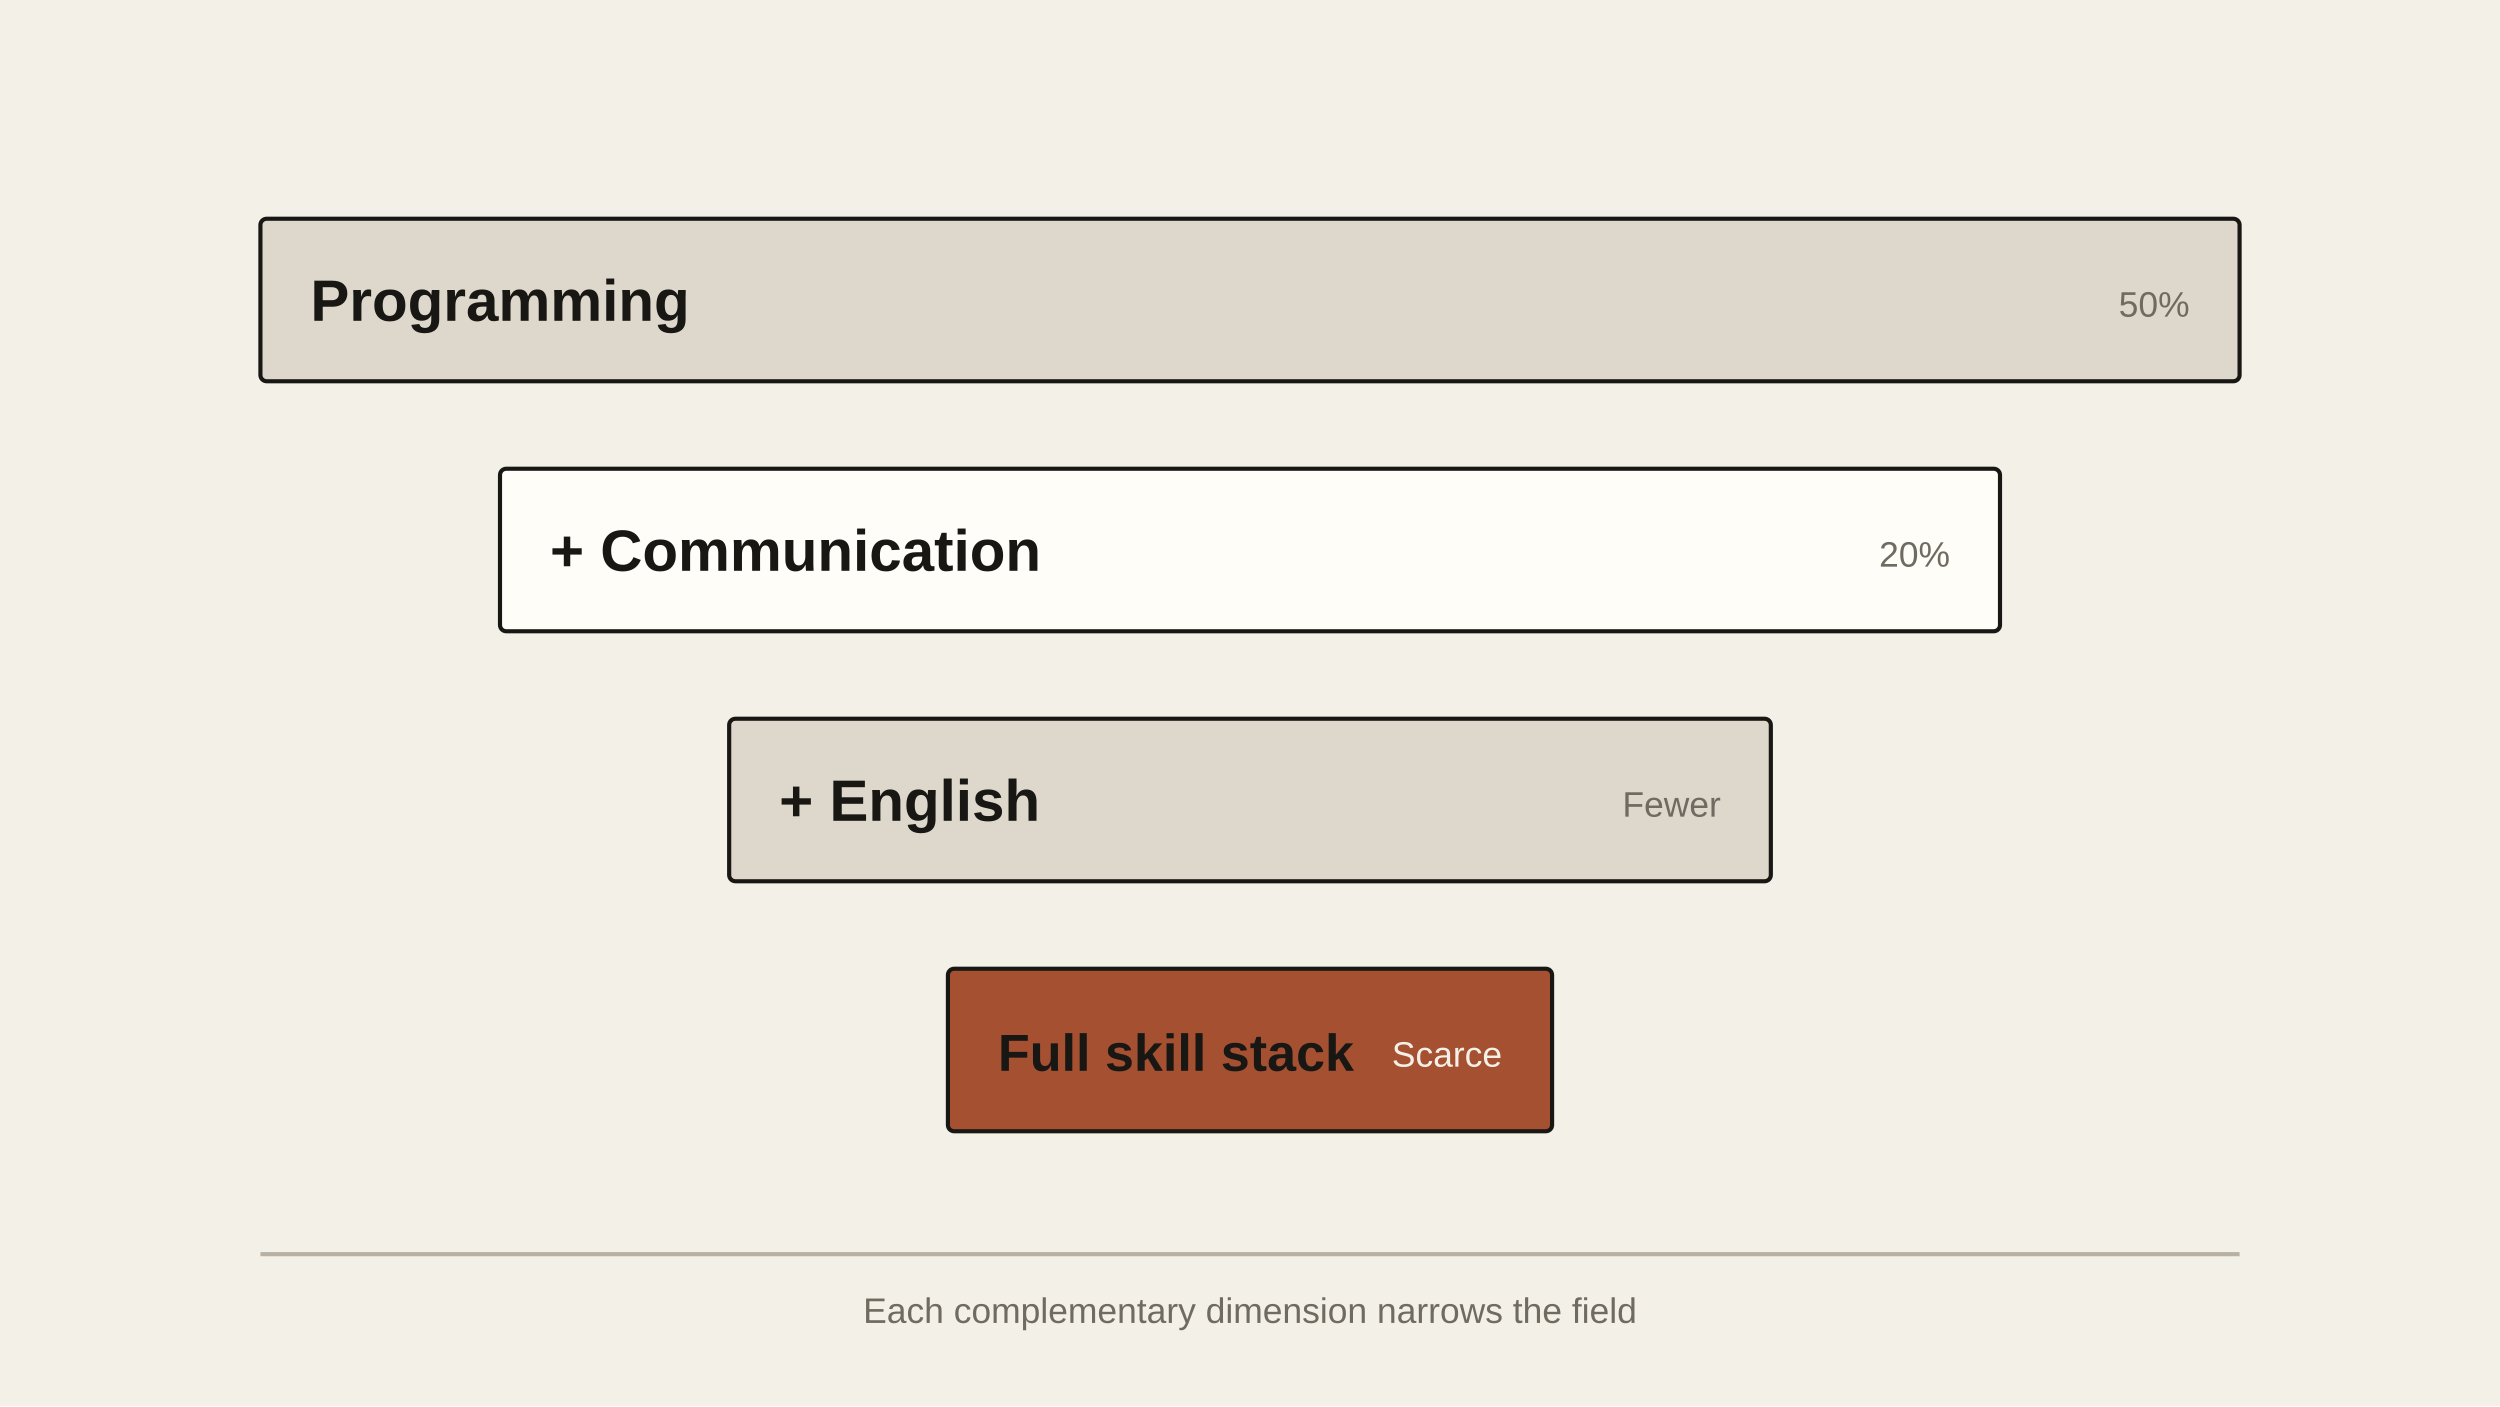
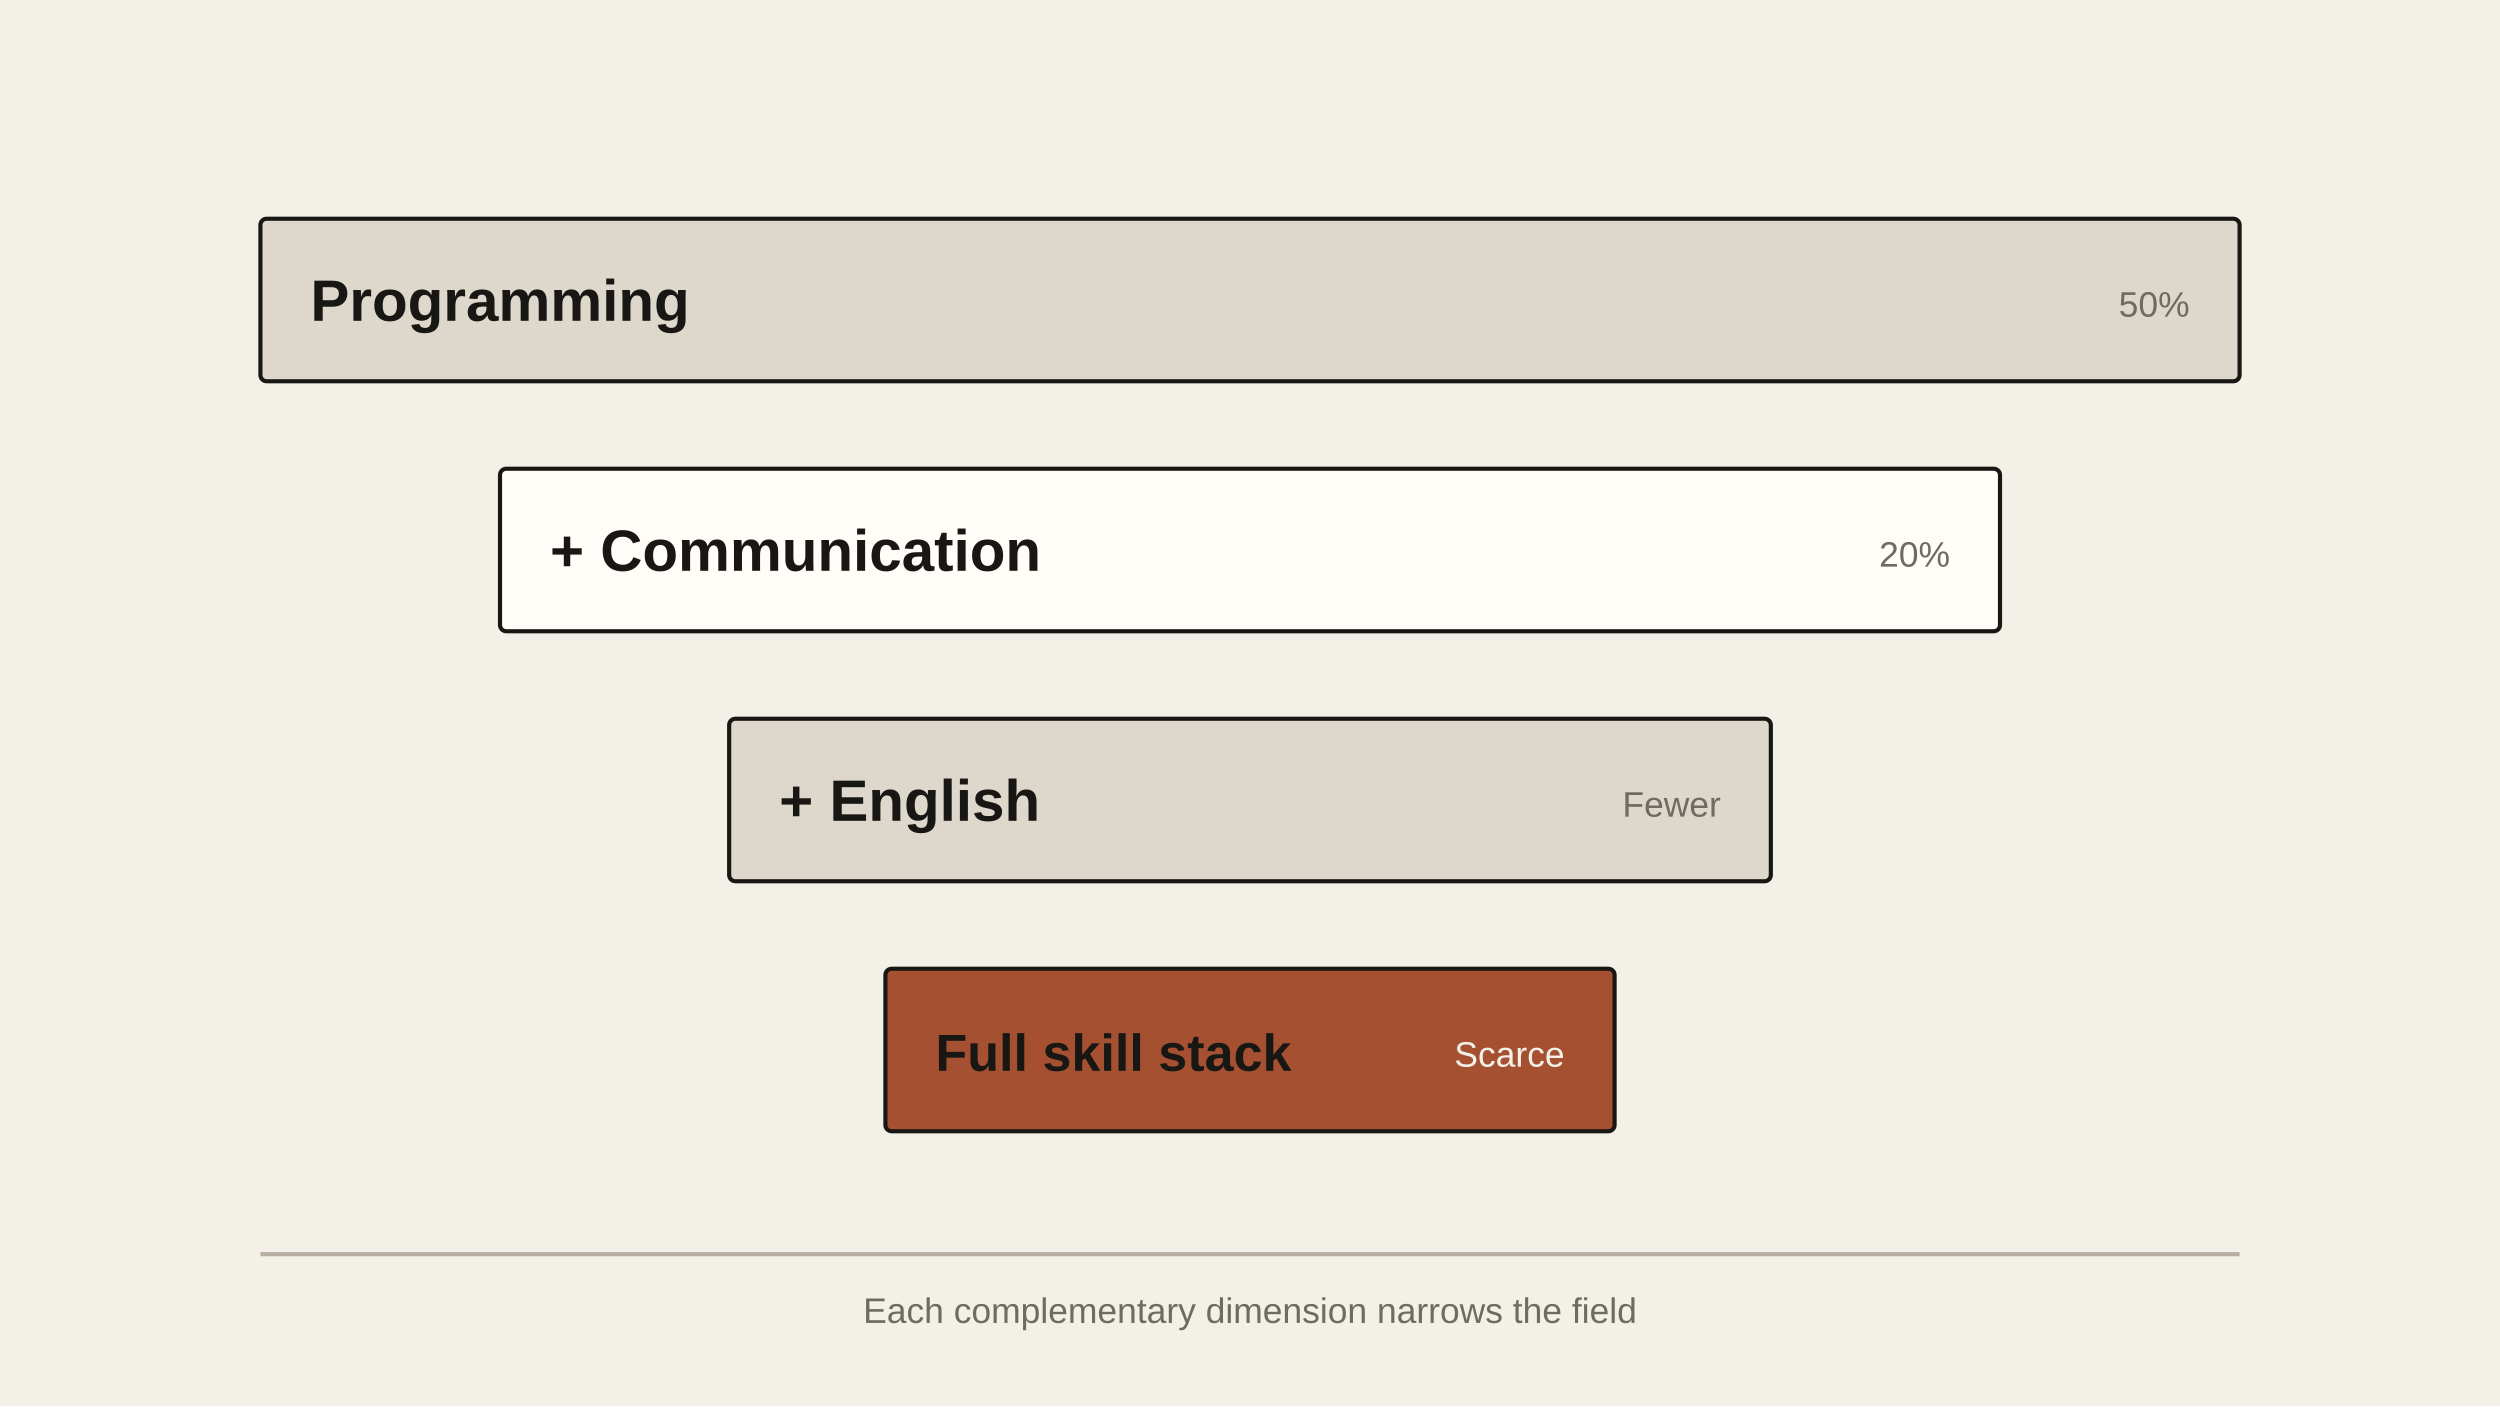
<svg xmlns="http://www.w3.org/2000/svg" width="1200" height="675" viewBox="0 0 1200 675" role="img" aria-labelledby="title desc">
  <rect width="1200" height="675" fill="#f3f0e8" />
  <style>
    text { font-family: Arial, "Microsoft YaHei", "PingFang SC", sans-serif; fill: #181714; letter-spacing: 0; }
    .eyebrow { font-size: 21px; font-weight: 700; }
    .label { font-size: 28px; font-weight: 700; }
    .small { font-size: 17px; fill: #706b61; }
    .number { font-size: 17px; font-weight: 700; fill: #a65032; }
    .inverse { fill: #f3f0e8; }
    .node { fill: #fffdf8; stroke: #181714; stroke-width: 2; }
    .soft { fill: none; stroke: #b8b0a3; stroke-width: 2; }
    .strong { fill: none; stroke: #181714; stroke-width: 3; }
    .accent { fill: none; stroke: #a65032; stroke-width: 4; }
  </style>
  <defs>
    <marker id="arrow" viewBox="0 0 10 10" refX="8" refY="5" markerWidth="7" markerHeight="7" orient="auto-start-reverse">
      <path d="M 0 0 L 10 5 L 0 10 z" fill="#181714" />
    </marker>
    <marker id="arrow-accent" viewBox="0 0 10 10" refX="8" refY="5" markerWidth="7" markerHeight="7" orient="auto-start-reverse">
      <path d="M 0 0 L 10 5 L 0 10 z" fill="#a65032" />
    </marker>
  </defs>
  <g>
    <rect x="125" y="105" width="950" height="78" rx="3" fill="#ded8cc" stroke="#181714" stroke-width="2" />
    <text class="label" x="149" y="154" style="font-size:28px">Programming</text>
    <text class="small" x="1051" y="152" text-anchor="end" style="fill:#706b61">50%</text>
  </g>
  <g>
    <rect x="240" y="225" width="720" height="78" rx="3" fill="#fffdf8" stroke="#181714" stroke-width="2" />
    <text class="label" x="264" y="274" style="font-size:28px">+ Communication</text>
    <text class="small" x="936" y="272" text-anchor="end" style="fill:#706b61">20%</text>
  </g>
  <g>
    <rect x="350" y="345" width="500" height="78" rx="3" fill="#ded8cc" stroke="#181714" stroke-width="2" />
    <text class="label" x="374" y="394" style="font-size:28px">+ English</text>
    <text class="small" x="826" y="392" text-anchor="end" style="fill:#706b61">Fewer</text>
  </g>
  <g>
-     <rect x="455" y="465" width="290" height="78" rx="3" fill="#a65032" stroke="#181714" stroke-width="2" />
-     <text class="label" x="479" y="514" style="font-size:25px">Full skill stack</text>
-     <text class="small" x="721" y="512" text-anchor="end" style="fill:#f3f0e8">Scarce</text>
+     <rect x="425" y="465" width="350" height="78" rx="3" fill="#a65032" stroke="#181714" stroke-width="2" />
+     <text class="label" x="449" y="514" style="font-size:25px">Full skill stack</text>
+     <text class="small" x="751" y="512" text-anchor="end" style="fill:#f3f0e8">Scarce</text>
  </g>
  <path class="soft" d="M125 602 H1075" />
  <text class="small" x="600" y="635" text-anchor="middle">Each complementary dimension narrows the field</text>
</svg>
